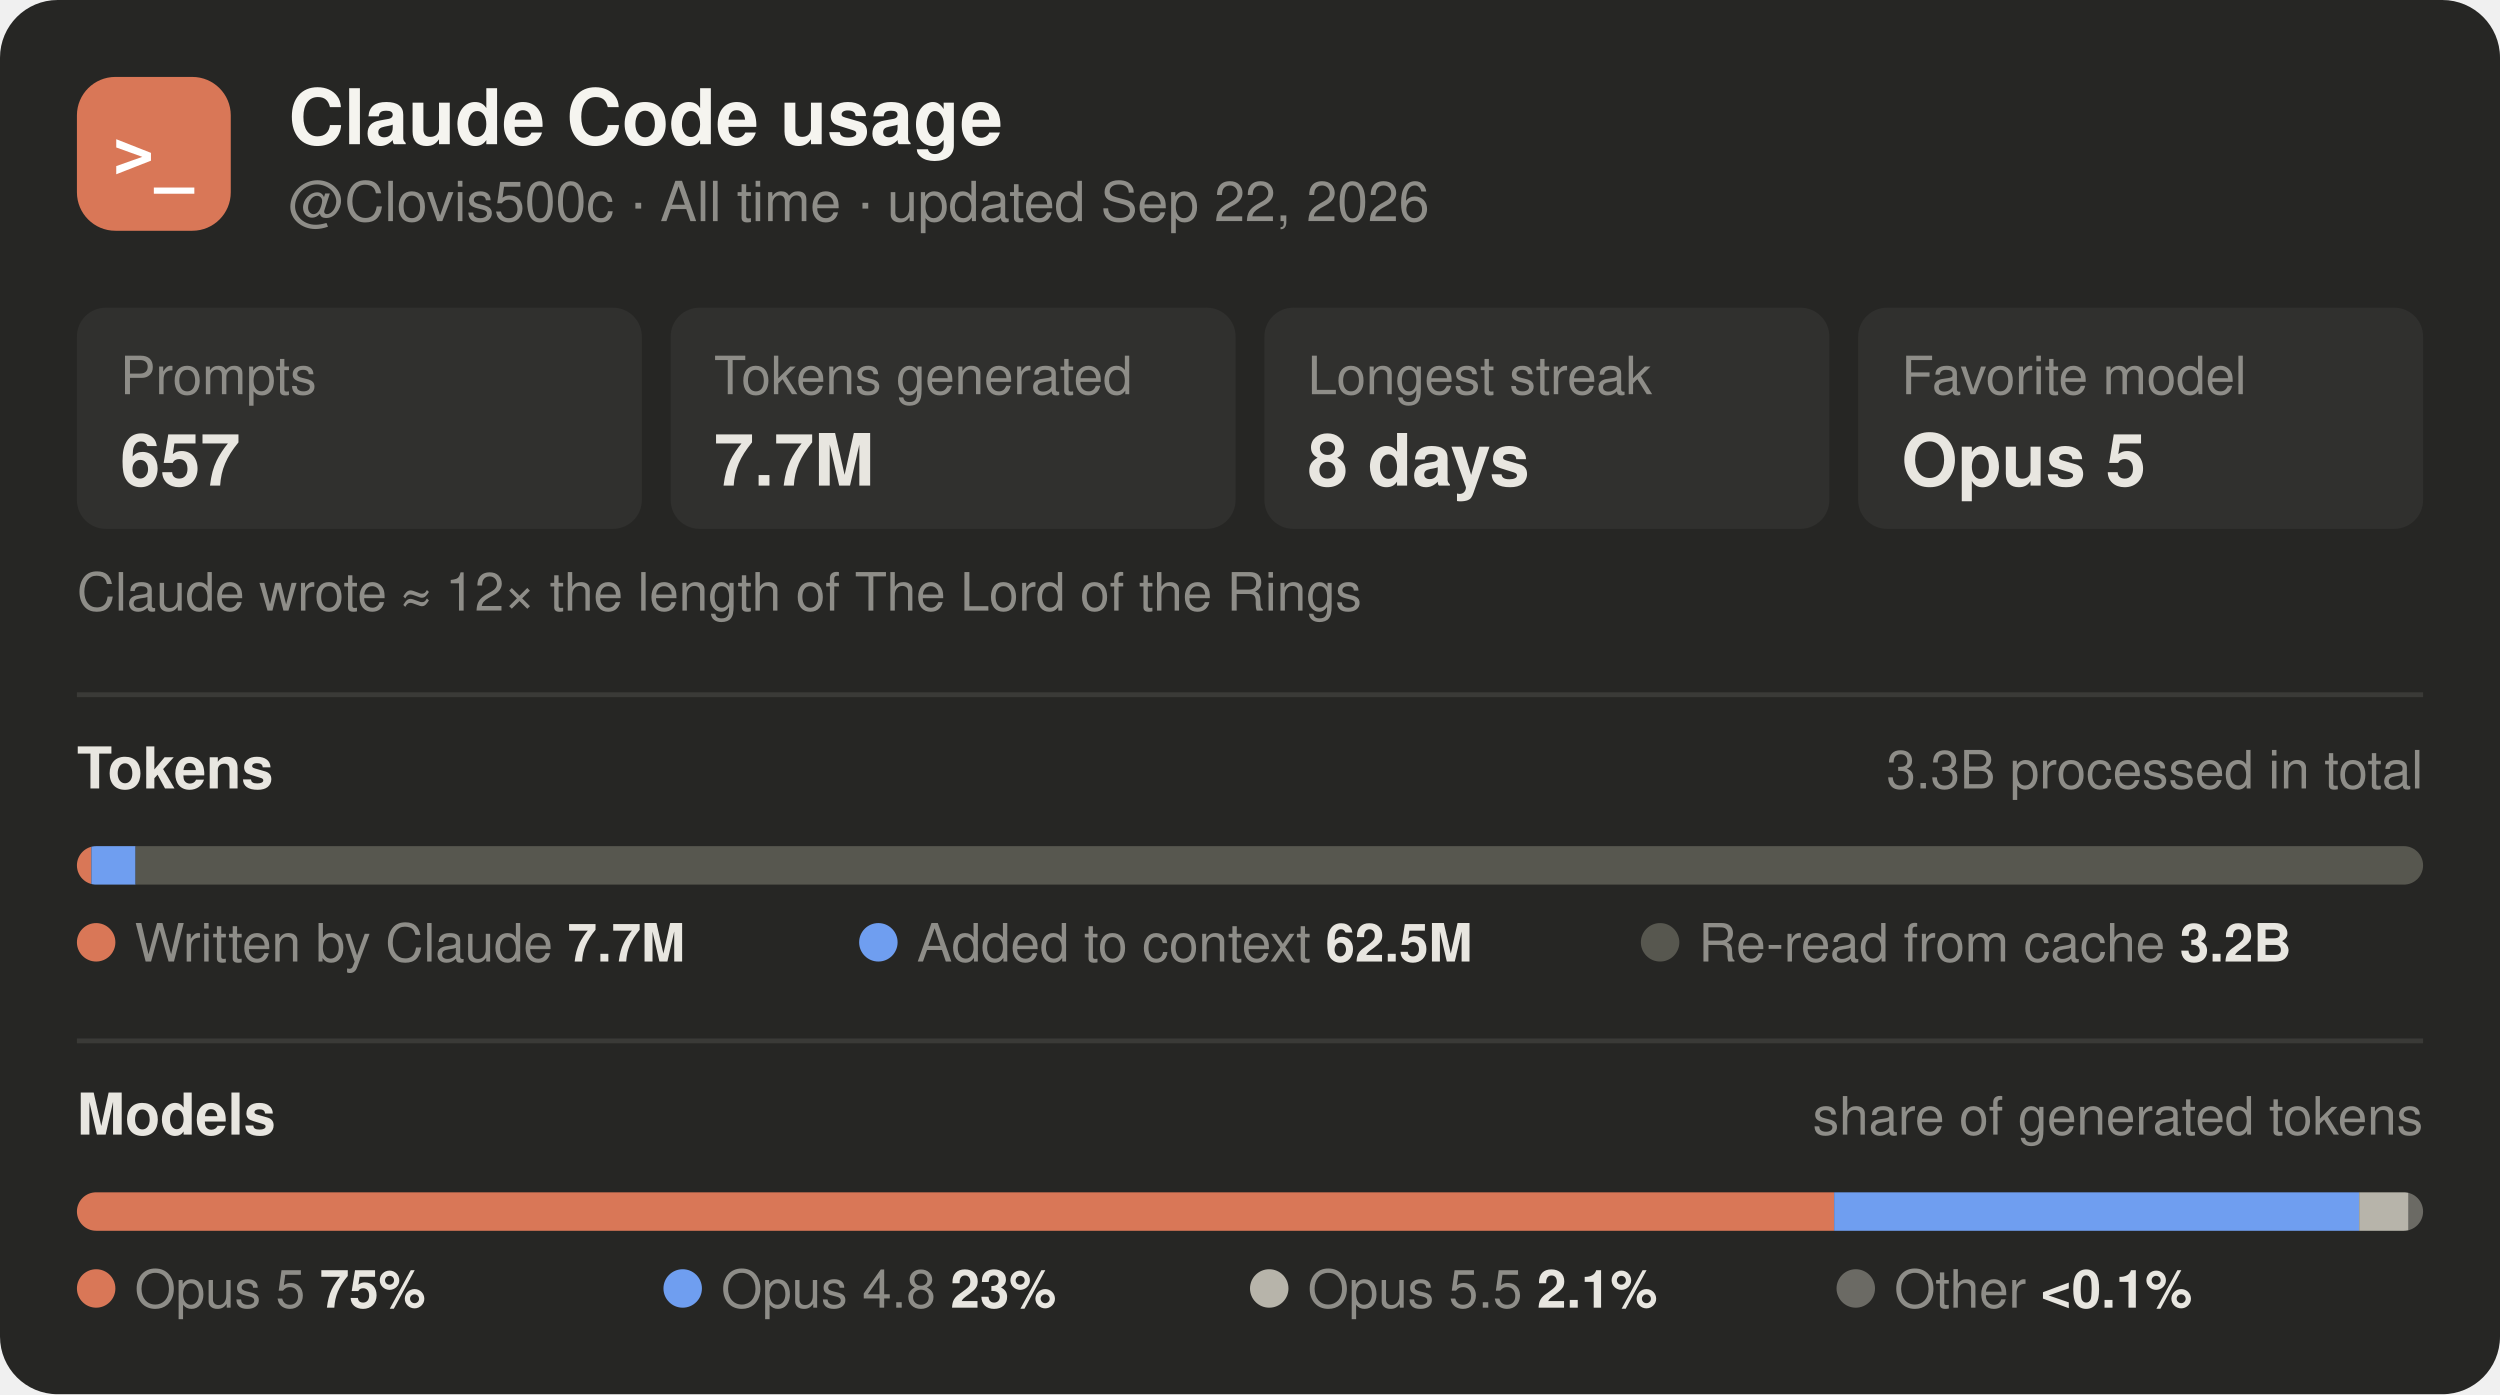
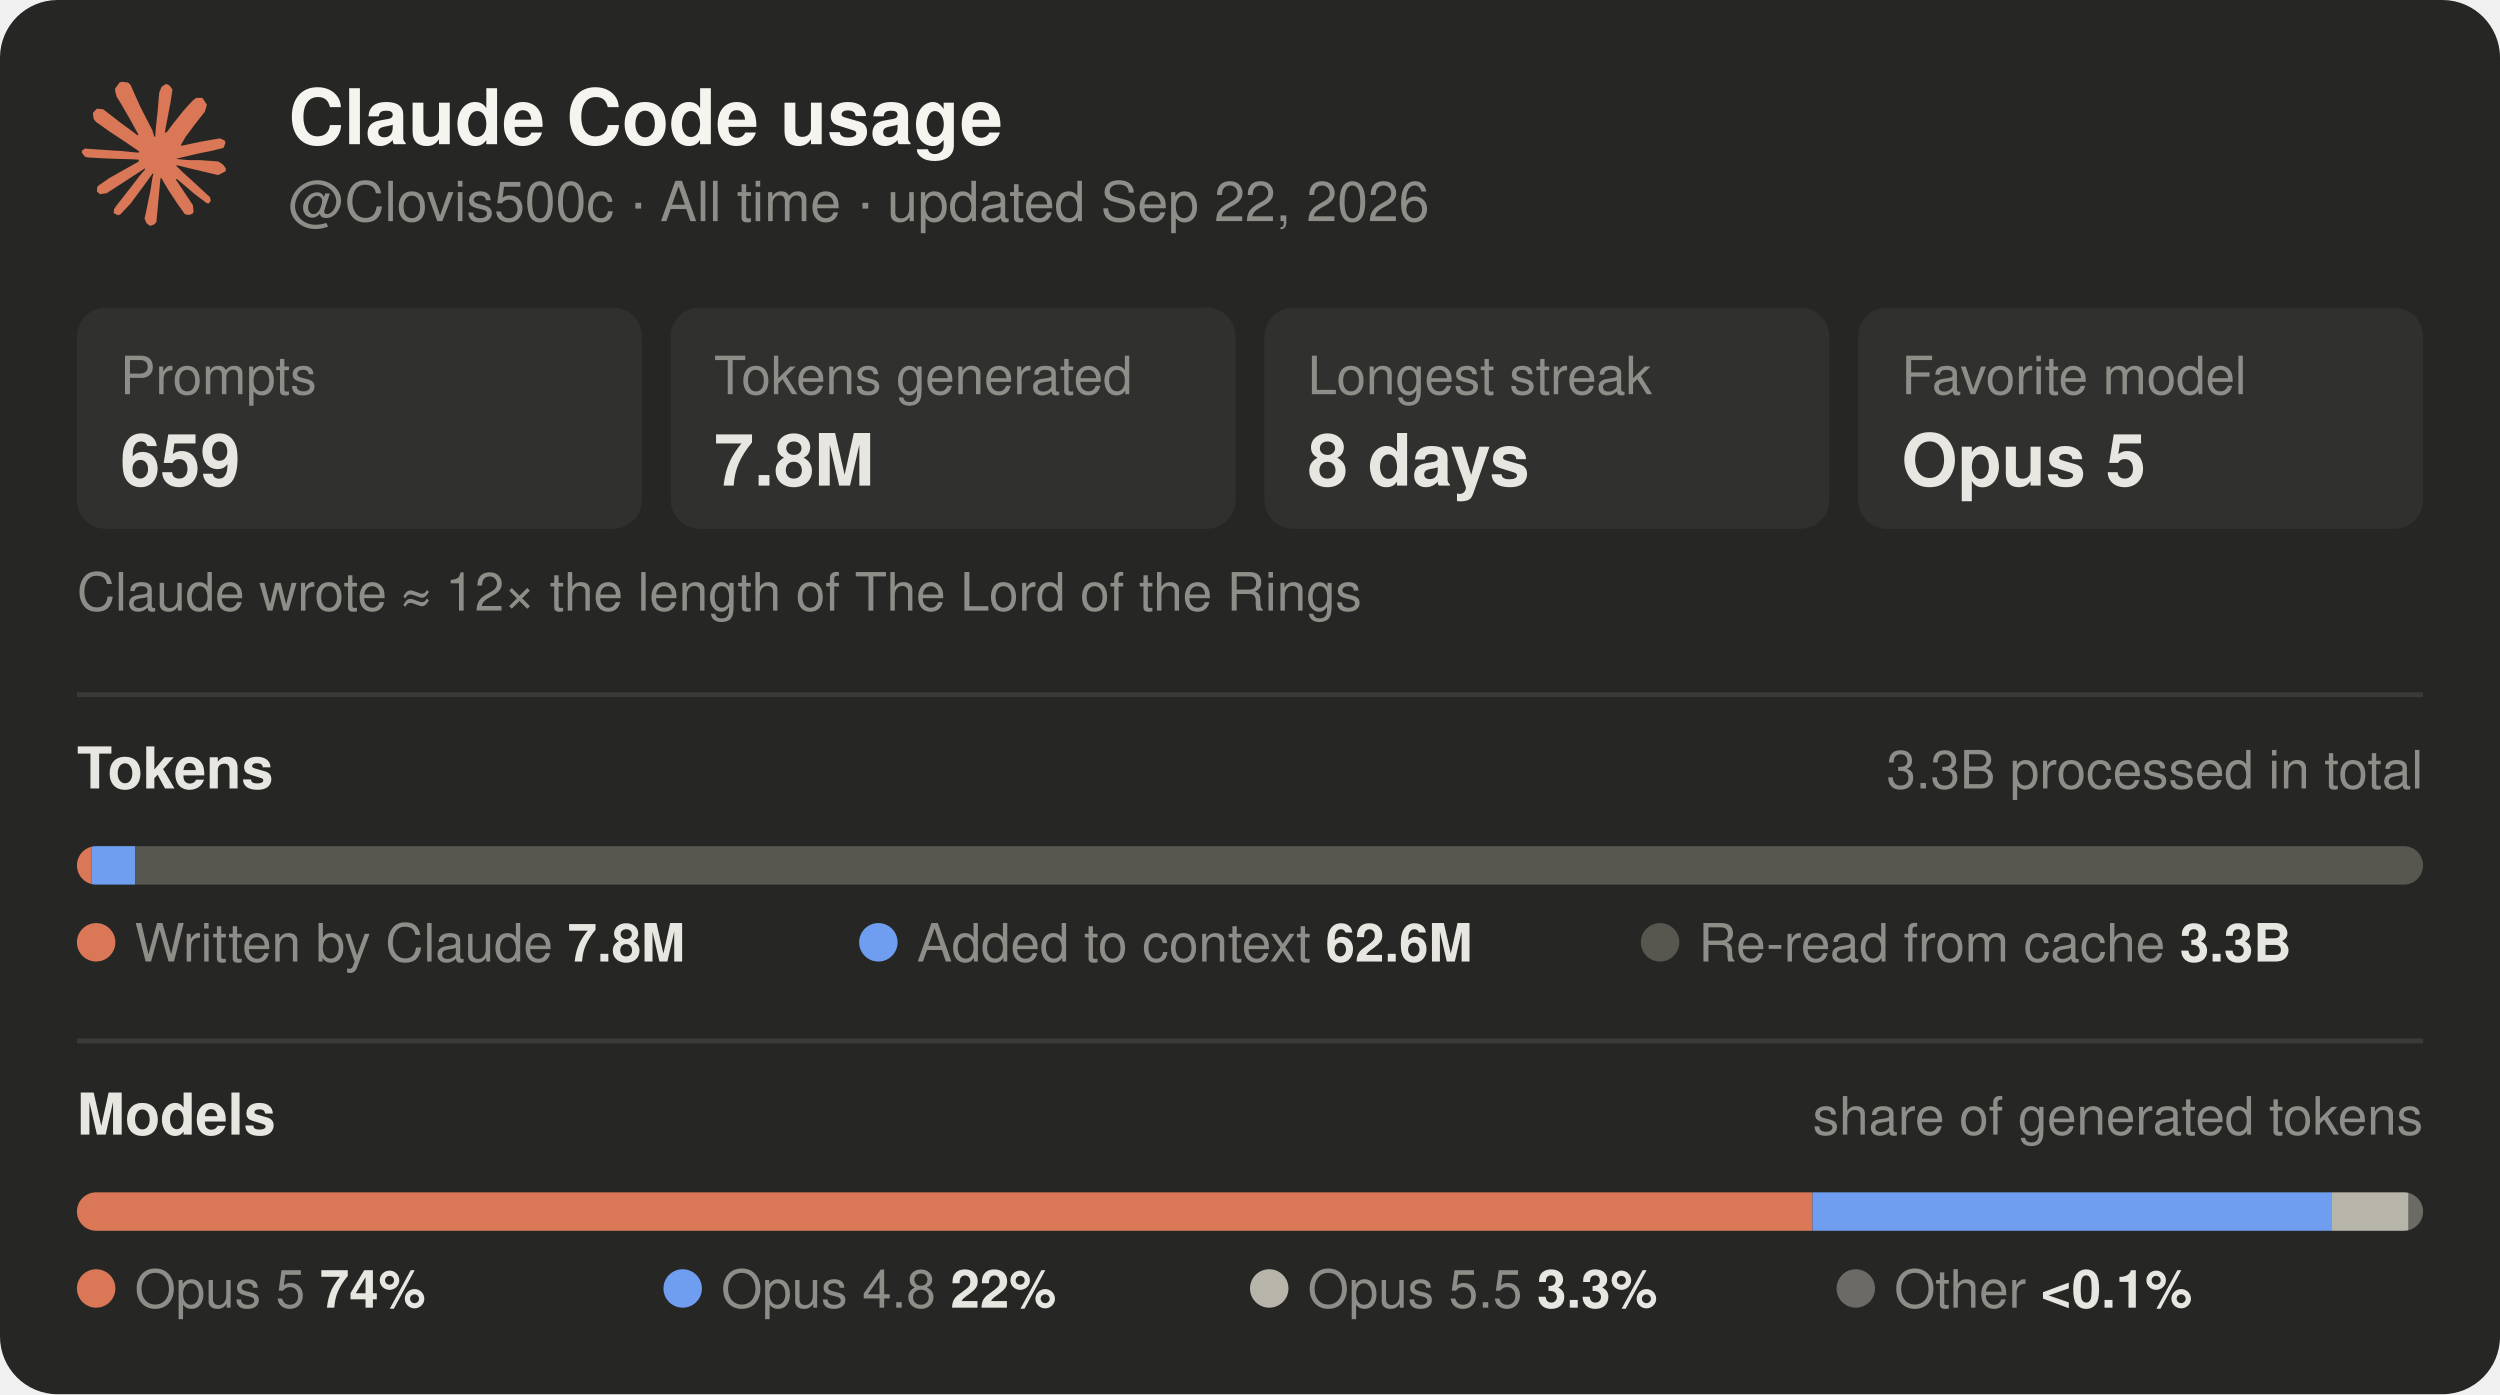
<svg xmlns="http://www.w3.org/2000/svg" width="520" height="290" viewBox="0 0 520 290" font-family="-apple-system,BlinkMacSystemFont,'Segoe UI',Helvetica,Arial,sans-serif">
  <rect width="520" height="290" rx="12" fill="#262624" />
-   <rect x="16" y="16" width="32" height="32" rx="8" fill="#d97757" />
-   <text x="32" y="37" text-anchor="middle" font-size="14" font-weight="700" font-family="Consolas,Menlo,monospace" fill="#ffffff">&gt;_</text>
+   <path transform="translate(17 17) scale(1.25)" fill="#d97757" d="m4.714 15.956 4.717-2.647.079-.231-.079-.128h-.231l-.789-.049-2.696-.073-2.337-.097-2.265-.121-.571-.121-.534-.704.055-.352.48-.322.686.061 1.518.103 2.277.158 1.651.097 2.447.255h.389l.055-.158-.134-.097-.103-.097L6.973 9.836l-2.55-1.688-1.336-.971-.723-.492-.364-.461-.158-1.008.656-.723.88.061.225.061.892.686 1.906 1.475 2.489 1.834.364.303.146-.103.018-.073-.164-.273-1.354-2.447-1.445-2.489-.643-1.032-.17-.619c-.061-.255-.103-.467-.103-.729L6.287.134 6.7 0l.996.134.419.364.619 1.415 1.002 2.228 1.554 3.03.455.898.243.832.091.255h.158v-.146l.128-1.706.237-2.095.231-2.696.079-.759.376-.911.747-.492.583.279.48.686-.067.443-.285 1.852-.559 2.902-.364 1.943h.212l.243-.243.984-1.305 1.651-2.064.729-.82.85-.905.546-.431h1.032l.759 1.129-.34 1.166-1.062 1.348-.88 1.141-1.263 1.7-.789 1.36.073.109.188-.018 2.853-.607 1.542-.279 1.84-.316.832.389.091.395-.328.807-1.967.486-2.307.461-3.436.814-.043.03.049.061 1.548.146.662.036h1.621l3.018.225.789.522.474.638-.079.486-1.214.619-1.639-.389-3.825-.911-1.311-.328h-.182v.109l1.093 1.069 2.003 1.809 2.507 2.331.128.577-.322.455-.34-.049-2.204-1.657-.85-.747-1.925-1.621h-.128v.17l.443.65 2.344 3.521.121 1.081-.17.352-.607.212-.668-.121-1.372-1.925L14.38 17.959l-1.141-1.943-.14.079-.674 7.255-.316.37-.729.279-.607-.461-.322-.747.322-1.475.389-1.925.316-1.53.285-1.9.17-.631-.012-.043-.14.018-1.433 1.967-2.18 2.945-1.724 1.846-.413.164-.716-.37.067-.662.401-.589 2.386-3.036 1.439-1.882.929-1.087-.006-.158h-.055l-6.338 4.116-1.129.146-.486-.455.061-.747.231-.243 1.906-1.311Z" />
  <text x="60" y="30" font-size="16" font-weight="600" fill="#f5f4ef">Claude Code usage</text>
  <text x="60" y="46" font-size="11.5" fill="#8e8d88">@Clovis500c · All time · updated Sep 22, 2026</text>
  <rect x="16" y="64" width="117.5" height="46" rx="6" fill="#30302e" />
  <text x="25" y="82" font-size="11" fill="#8e8d88">Prompts</text>
-   <text x="25" y="101" font-size="15" font-weight="600" fill="#e8e6e0">657</text>
+   <text x="25" y="101" font-size="15" font-weight="600" fill="#e8e6e0">659</text>
  <rect x="139.5" y="64" width="117.5" height="46" rx="6" fill="#30302e" />
  <text x="148.5" y="82" font-size="11" fill="#8e8d88">Tokens generated</text>
-   <text x="148.5" y="101" font-size="15" font-weight="600" fill="#e8e6e0">7.7M</text>
+   <text x="148.5" y="101" font-size="15" font-weight="600" fill="#e8e6e0">7.8M</text>
  <rect x="263" y="64" width="117.5" height="46" rx="6" fill="#30302e" />
  <text x="272" y="82" font-size="11" fill="#8e8d88">Longest streak</text>
  <text x="272" y="101" font-size="15" font-weight="600" fill="#e8e6e0">8 days</text>
  <rect x="386.5" y="64" width="117.5" height="46" rx="6" fill="#30302e" />
  <text x="395.5" y="82" font-size="11" fill="#8e8d88">Favorite model</text>
  <text x="395.5" y="101" font-size="15" font-weight="600" fill="#e8e6e0">Opus 5</text>
  <text x="16" y="127" font-size="11" fill="#8e8d88">Claude wrote ≈ 12× the length of The Lord of the Rings</text>
  <rect x="16" y="144" width="488" height="1" fill="#3a3a37" />
  <text x="16" y="164" font-size="12" font-weight="600" fill="#e8e6e0">Tokens</text>
  <text x="504" y="164" font-size="11" text-anchor="end" fill="#8e8d88">3.3B processed in total</text>
  <clipPath id="bar176">
    <rect x="16" y="176" width="488" height="8" rx="4" />
  </clipPath>
  <g clip-path="url(#bar176)">
    <rect x="16" y="176" width="3" height="8" fill="#d97757" />
-     <rect x="19" y="176" width="9.2" height="8" fill="#6f9ef0" />
-     <rect x="28.2" y="176" width="475.8" height="8" fill="#57574f" />
+     <rect x="19" y="176" width="9.1" height="8" fill="#6f9ef0" />
+     <rect x="28.1" y="176" width="475.9" height="8" fill="#57574f" />
  </g>
  <circle cx="20" cy="196" r="4" fill="#d97757" />
-   <text x="28" y="200" font-size="11" fill="#8e8d88">Written by Claude <tspan font-weight="600" fill="#e8e6e0">7.7M</tspan>
+   <text x="28" y="200" font-size="11" fill="#8e8d88">Written by Claude <tspan font-weight="600" fill="#e8e6e0">7.8M</tspan>
  </text>
  <circle cx="182.7" cy="196" r="4" fill="#6f9ef0" />
-   <text x="190.7" y="200" font-size="11" fill="#8e8d88">Added to context <tspan font-weight="600" fill="#e8e6e0">62.5M</tspan>
+   <text x="190.7" y="200" font-size="11" fill="#8e8d88">Added to context <tspan font-weight="600" fill="#e8e6e0">62.6M</tspan>
  </text>
  <circle cx="345.3" cy="196" r="4" fill="#57574f" />
-   <text x="353.3" y="200" font-size="11" fill="#8e8d88">Re-read from cache <tspan font-weight="600" fill="#e8e6e0">3.2B</tspan>
+   <text x="353.3" y="200" font-size="11" fill="#8e8d88">Re-read from cache <tspan font-weight="600" fill="#e8e6e0">3.3B</tspan>
  </text>
  <rect x="16" y="216" width="488" height="1" fill="#3a3a37" />
  <text x="16" y="236" font-size="12" font-weight="600" fill="#e8e6e0">Models</text>
  <text x="504" y="236" font-size="11" text-anchor="end" fill="#8e8d88">share of generated tokens</text>
  <clipPath id="bar248">
    <rect x="16" y="248" width="488" height="8" rx="4" />
  </clipPath>
  <g clip-path="url(#bar248)">
-     <rect x="16" y="248" width="365.5" height="8" fill="#d97757" />
-     <rect x="381.5" y="248" width="109.2" height="8" fill="#6f9ef0" />
-     <rect x="490.7" y="248" width="10.3" height="8" fill="#b7b4aa" />
+     <rect x="16" y="248" width="361" height="8" fill="#d97757" />
+     <rect x="377" y="248" width="107.9" height="8" fill="#6f9ef0" />
+     <rect x="484.9" y="248" width="16.1" height="8" fill="#b7b4aa" />
    <rect x="501" y="248" width="3" height="8" fill="#6b6a64" />
  </g>
  <circle cx="20" cy="268" r="4" fill="#d97757" />
-   <text x="28" y="272" font-size="11" fill="#8e8d88">Opus 5 <tspan font-weight="600" fill="#e8e6e0">75%</tspan>
+   <text x="28" y="272" font-size="11" fill="#8e8d88">Opus 5 <tspan font-weight="600" fill="#e8e6e0">74%</tspan>
  </text>
  <circle cx="142" cy="268" r="4" fill="#6f9ef0" />
-   <text x="150" y="272" font-size="11" fill="#8e8d88">Opus 4.8 <tspan font-weight="600" fill="#e8e6e0">23%</tspan>
+   <text x="150" y="272" font-size="11" fill="#8e8d88">Opus 4.8 <tspan font-weight="600" fill="#e8e6e0">22%</tspan>
  </text>
  <circle cx="264" cy="268" r="4" fill="#b7b4aa" />
-   <text x="272" y="272" font-size="11" fill="#8e8d88">Opus 5.5 <tspan font-weight="600" fill="#e8e6e0">2.1%</tspan>
+   <text x="272" y="272" font-size="11" fill="#8e8d88">Opus 5.5 <tspan font-weight="600" fill="#e8e6e0">3.3%</tspan>
  </text>
  <circle cx="386" cy="268" r="4" fill="#6b6a64" />
  <text x="394" y="272" font-size="11" fill="#8e8d88">Other <tspan font-weight="600" fill="#e8e6e0">&lt;0.1%</tspan>
  </text>
</svg>
